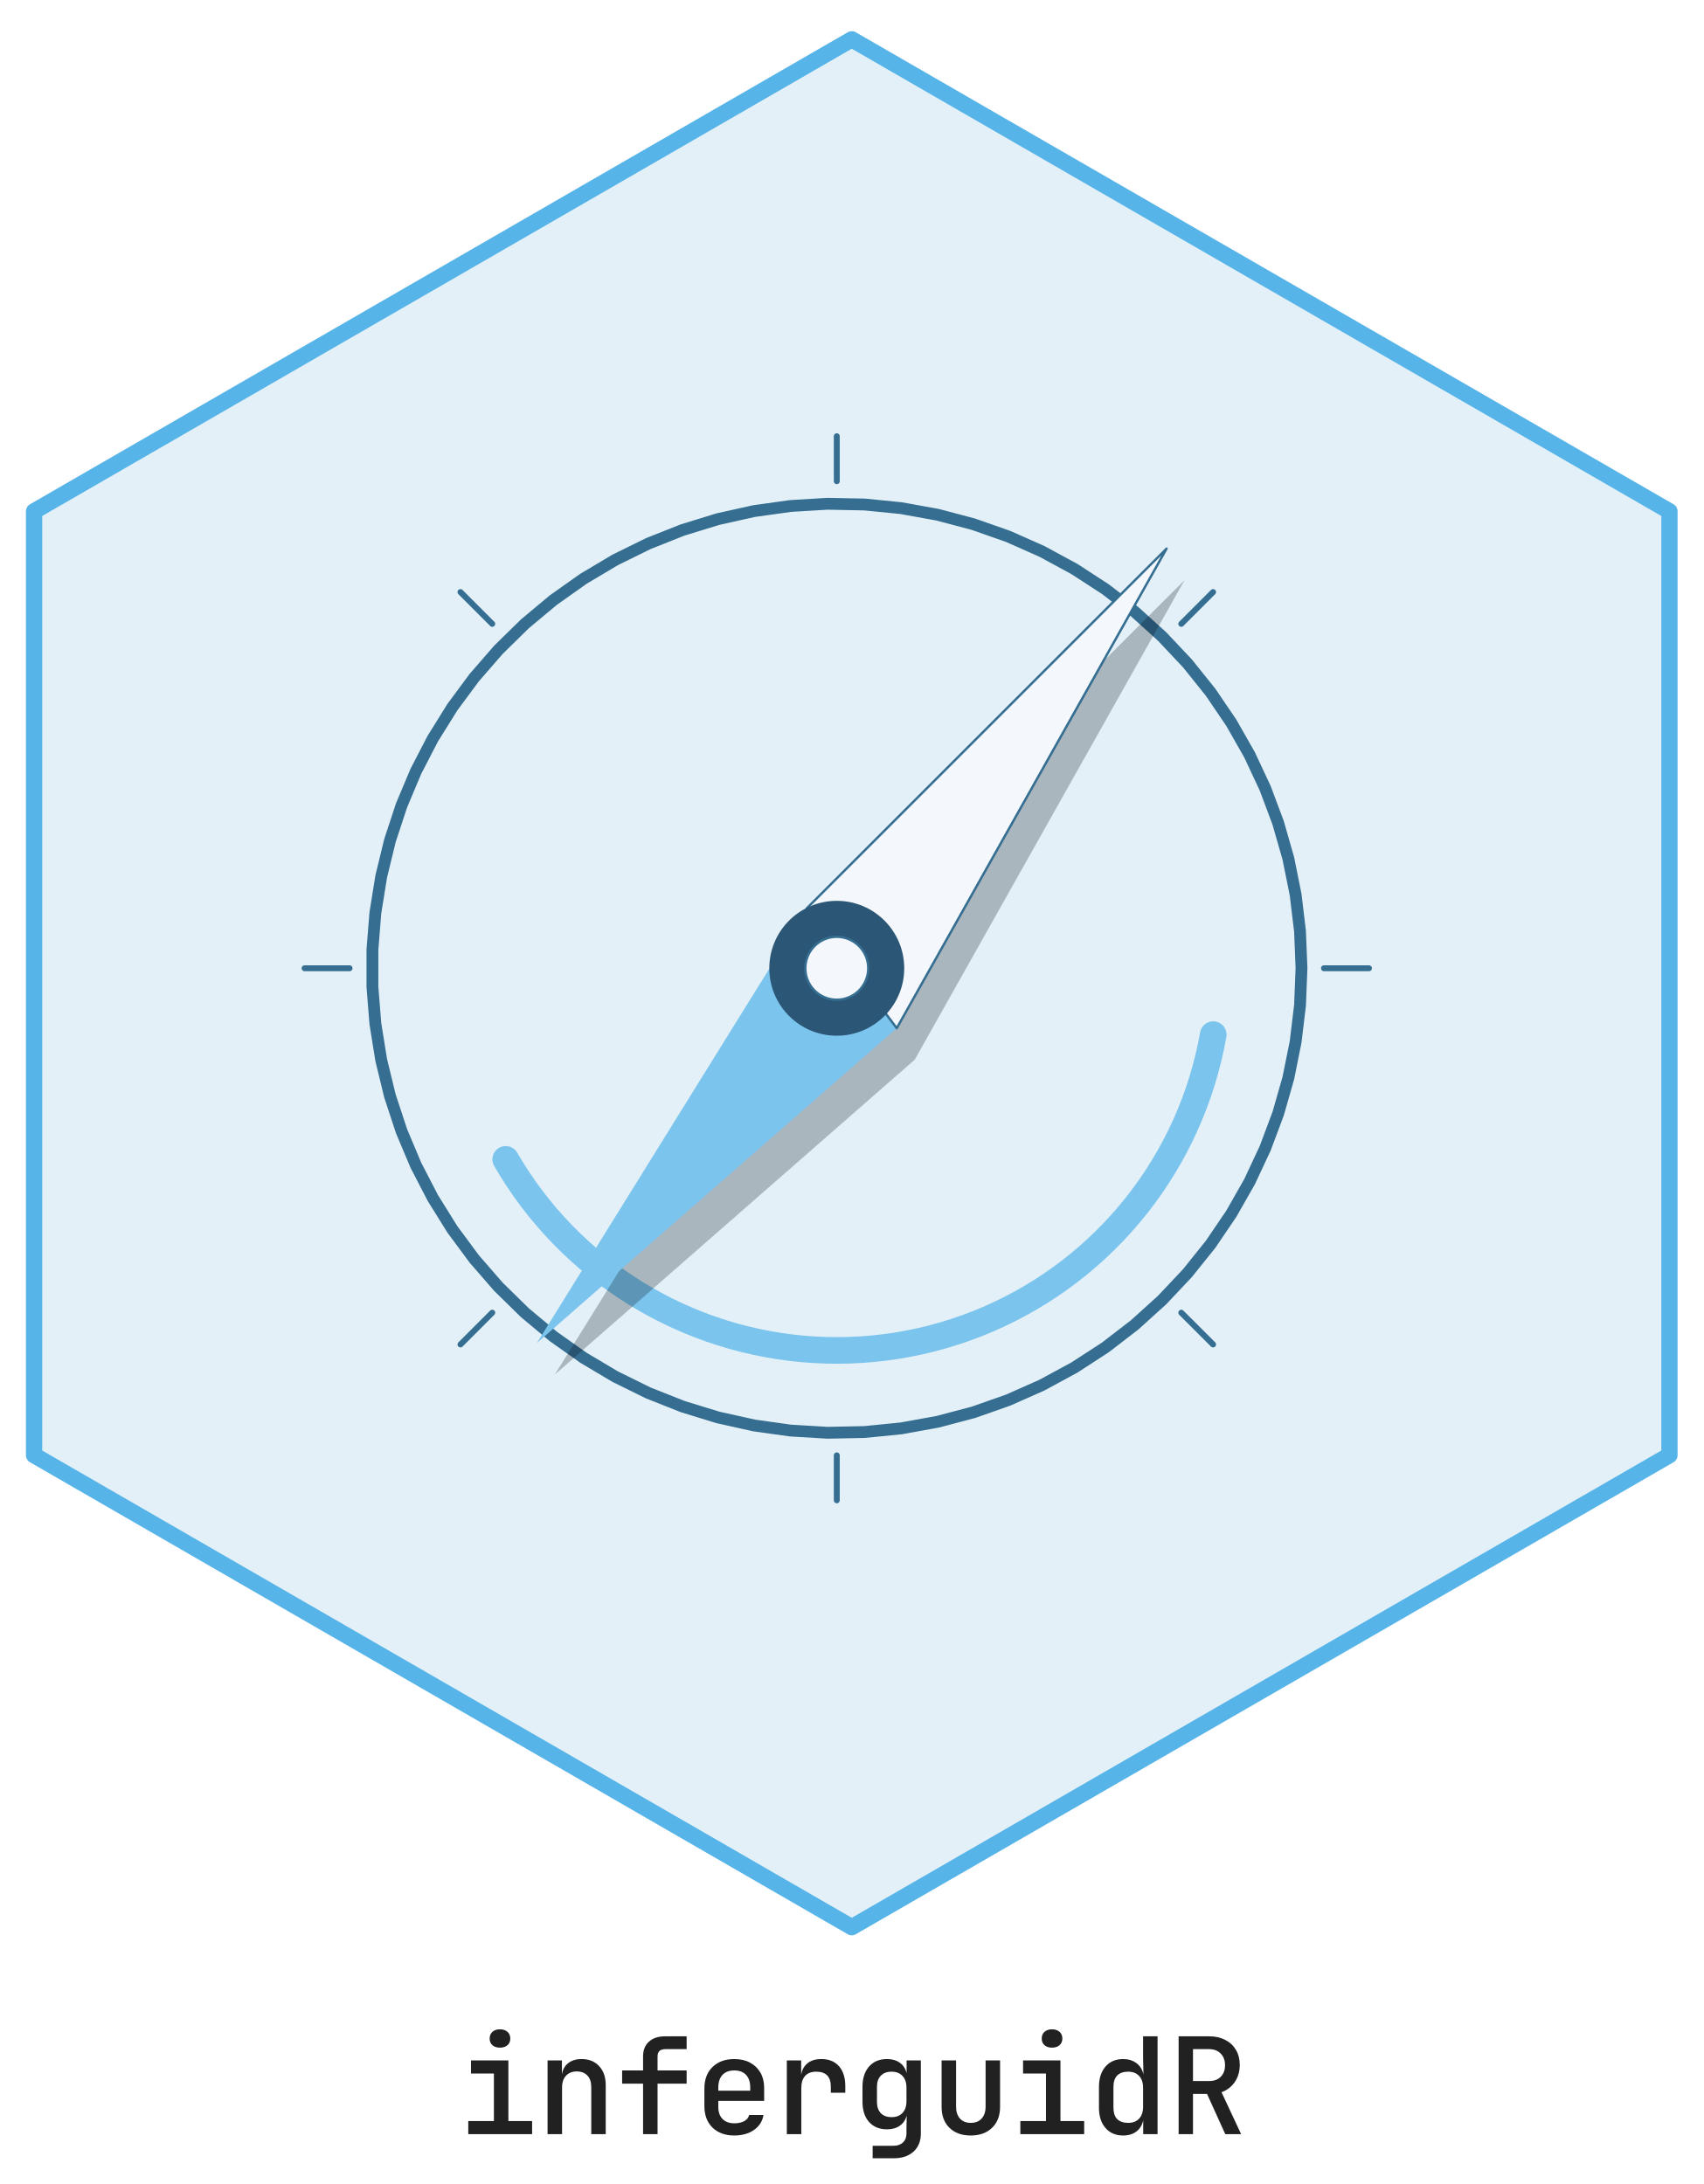
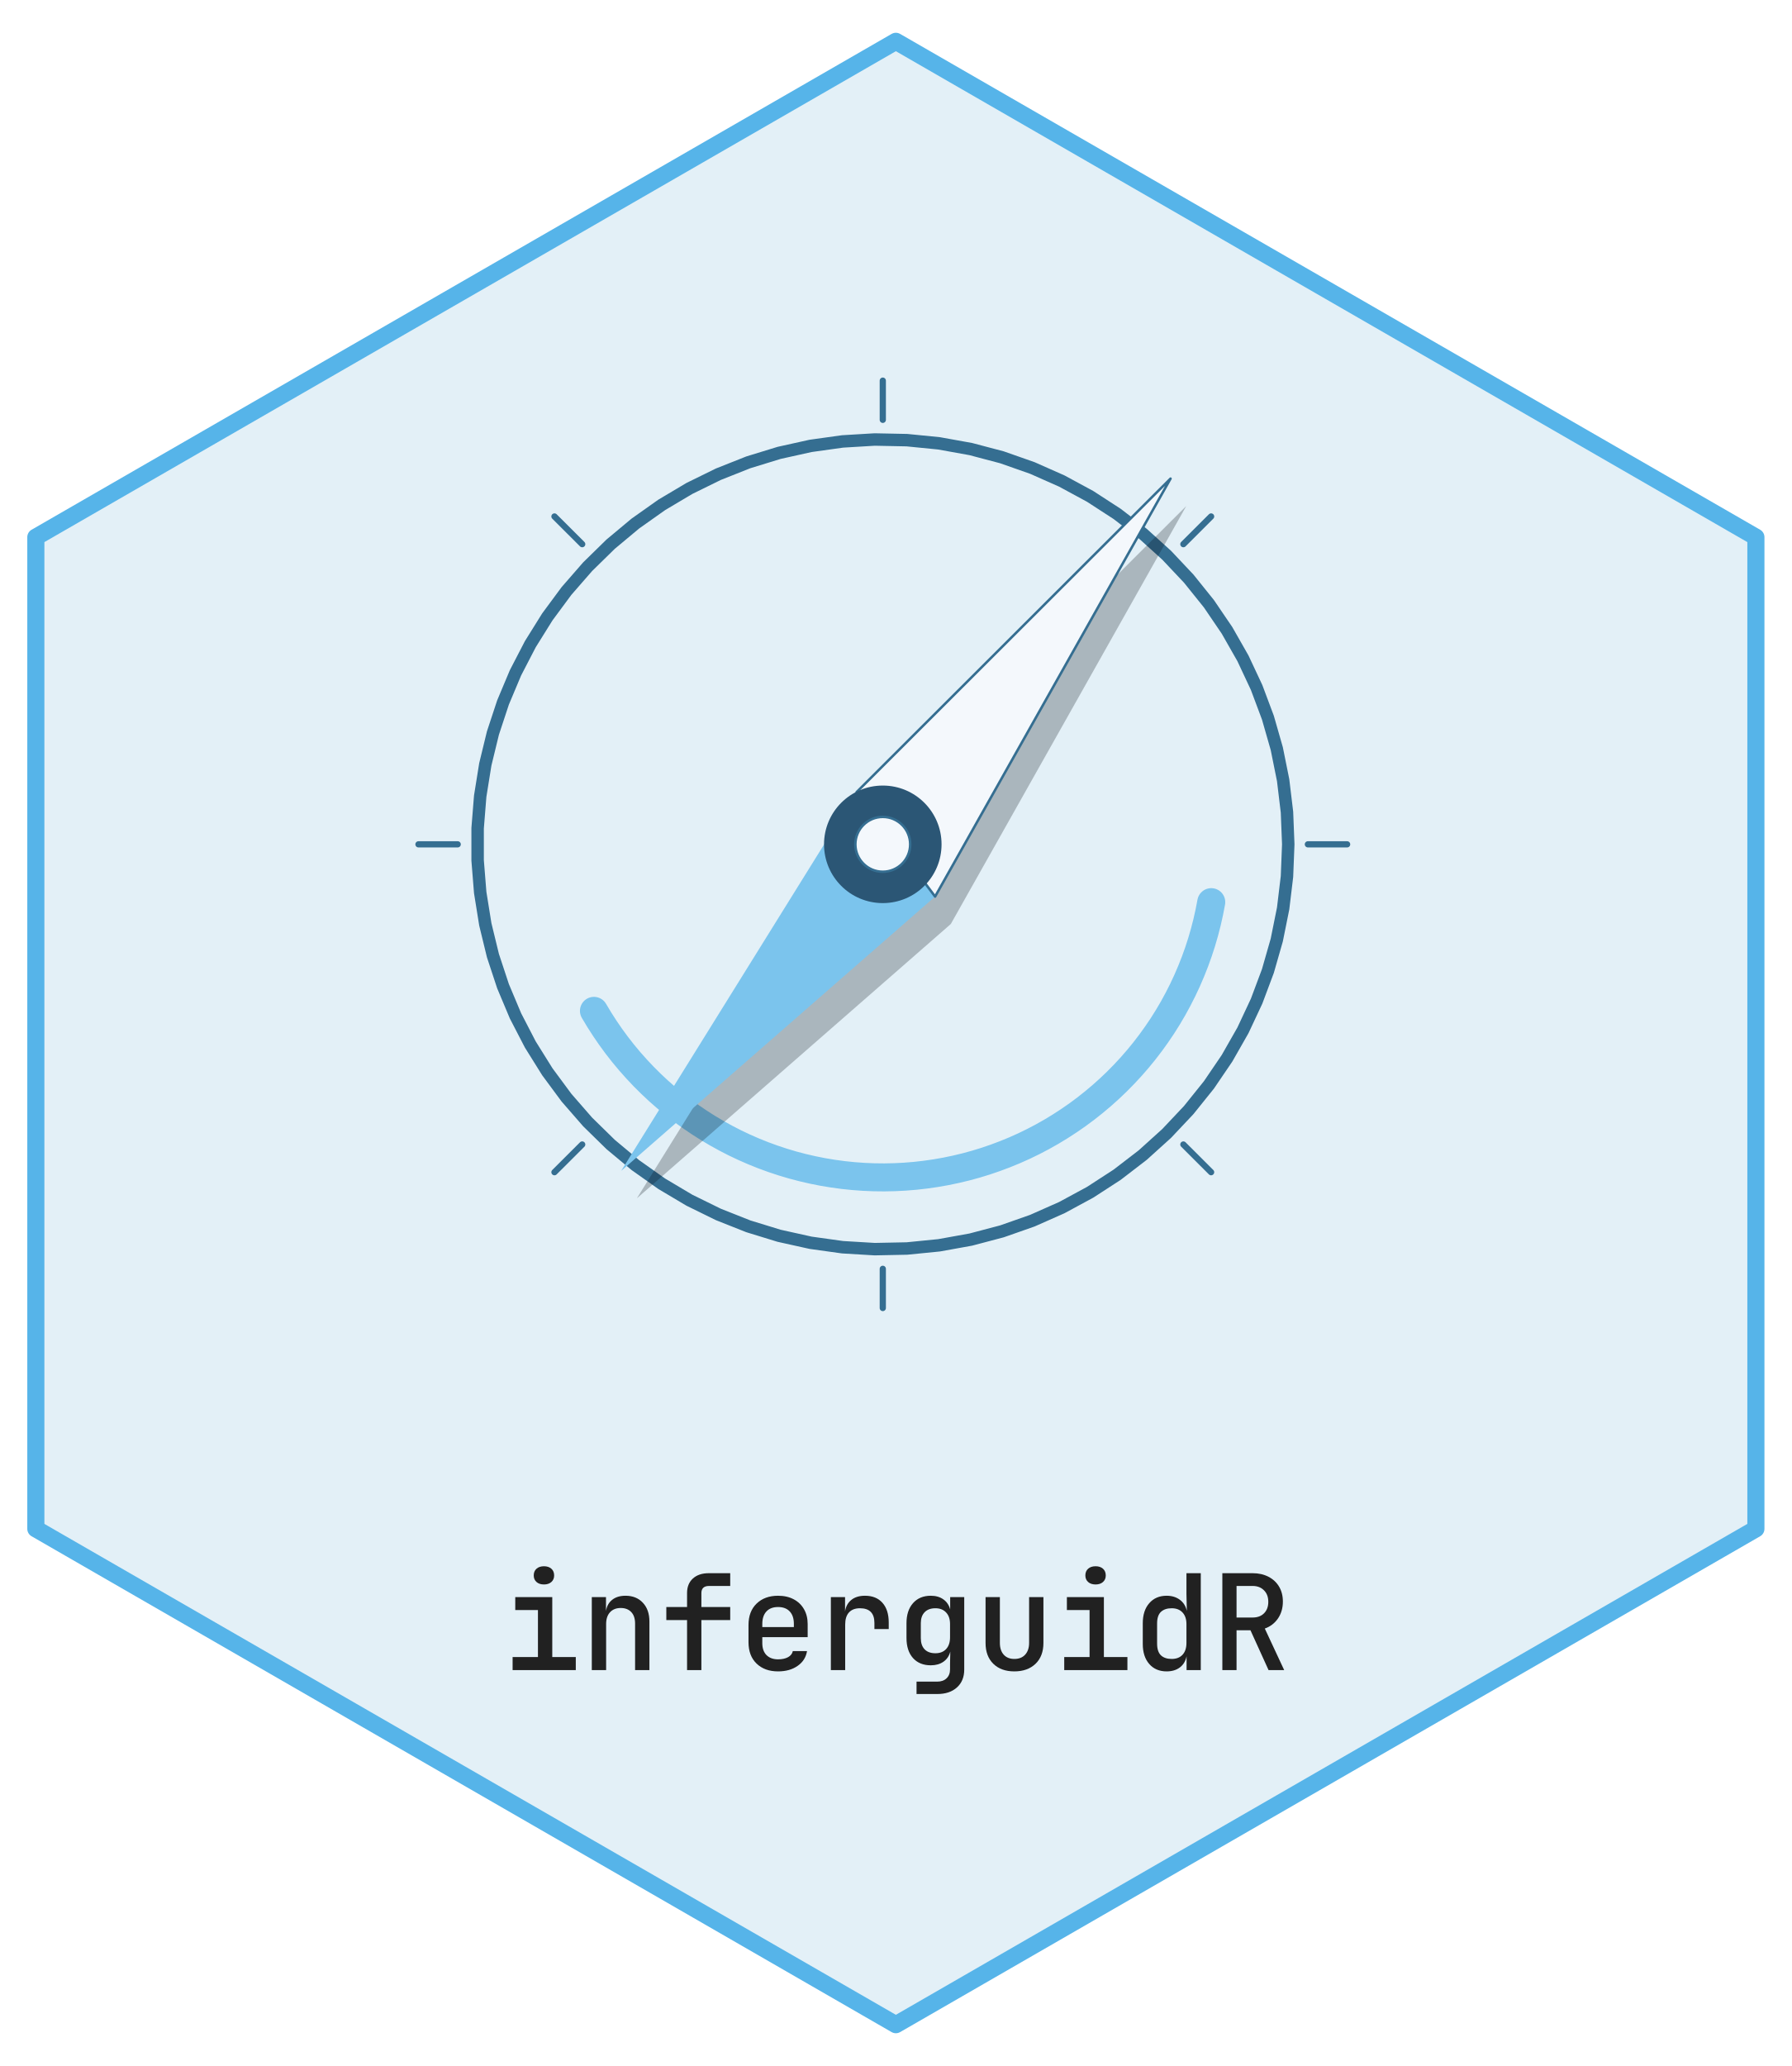
- <svg xmlns="http://www.w3.org/2000/svg" xmlns:xlink="http://www.w3.org/1999/xlink" width="432pt" height="554pt" viewBox="0 0 432 554">
+ <svg xmlns="http://www.w3.org/2000/svg" xmlns:xlink="http://www.w3.org/1999/xlink" width="432pt" height="498pt" viewBox="0 0 432 498">
  <defs>
    <g>
      <g id="glyph-0-0">
-         <path d="M 2.75 0 L 2.75 -3.328 L 9.25 -3.328 L 9.25 -15.375 L 3.438 -15.375 L 3.438 -18.703 L 12.922 -18.703 L 12.922 -3.328 L 18.938 -3.328 L 18.938 0 Z M 10.781 -21.938 C 9.988 -21.938 9.352 -22.145 8.875 -22.562 C 8.406 -22.977 8.172 -23.535 8.172 -24.234 C 8.172 -24.961 8.406 -25.535 8.875 -25.953 C 9.352 -26.379 9.988 -26.594 10.781 -26.594 C 11.57 -26.594 12.207 -26.379 12.688 -25.953 C 13.164 -25.535 13.406 -24.961 13.406 -24.234 C 13.406 -23.535 13.164 -22.977 12.688 -22.562 C 12.207 -22.145 11.57 -21.938 10.781 -21.938 Z M 10.781 -21.938 " />
+         <path d="M 2.594 0 L 2.594 -3.141 L 8.703 -3.141 L 8.703 -14.469 L 3.234 -14.469 L 3.234 -17.594 L 12.156 -17.594 L 12.156 -3.141 L 17.828 -3.141 L 17.828 0 Z M 10.156 -20.641 C 9.406 -20.641 8.805 -20.836 8.359 -21.234 C 7.91 -21.629 7.688 -22.156 7.688 -22.812 C 7.688 -23.5 7.91 -24.039 8.359 -24.438 C 8.805 -24.832 9.406 -25.031 10.156 -25.031 C 10.895 -25.031 11.488 -24.832 11.938 -24.438 C 12.383 -24.039 12.609 -23.5 12.609 -22.812 C 12.609 -22.156 12.383 -21.629 11.938 -21.234 C 11.488 -20.836 10.895 -20.641 10.156 -20.641 Z M 10.156 -20.641 " />
      </g>
      <g id="glyph-0-1">
-         <path d="M 2.859 0 L 2.859 -18.703 L 6.5 -18.703 L 6.5 -15.125 C 6.676 -16.352 7.203 -17.312 8.078 -18 C 8.953 -18.695 10.086 -19.047 11.484 -19.047 C 13.348 -19.047 14.832 -18.445 15.938 -17.25 C 17.051 -16.062 17.609 -14.457 17.609 -12.438 L 17.609 0 L 13.938 0 L 13.938 -11.906 C 13.938 -13.195 13.609 -14.188 12.953 -14.875 C 12.297 -15.562 11.398 -15.906 10.266 -15.906 C 9.109 -15.906 8.195 -15.539 7.531 -14.812 C 6.863 -14.094 6.531 -13.086 6.531 -11.797 L 6.531 0 Z M 2.859 0 " />
+         <path d="M 2.688 0 L 2.688 -17.594 L 6.109 -17.594 L 6.109 -14.234 C 6.285 -15.391 6.781 -16.289 7.594 -16.938 C 8.414 -17.594 9.488 -17.922 10.812 -17.922 C 12.562 -17.922 13.957 -17.359 15 -16.234 C 16.051 -15.117 16.578 -13.613 16.578 -11.719 L 16.578 0 L 13.125 0 L 13.125 -11.203 C 13.125 -12.422 12.812 -13.352 12.188 -14 C 11.57 -14.645 10.727 -14.969 9.656 -14.969 C 8.57 -14.969 7.711 -14.625 7.078 -13.938 C 6.453 -13.258 6.141 -12.316 6.141 -11.109 L 6.141 0 Z M 2.688 0 " />
      </g>
      <g id="glyph-0-2">
-         <path d="M 7.078 0 L 7.078 -12.812 L 1.766 -12.812 L 1.766 -16.156 L 7.078 -16.156 L 7.078 -19.75 C 7.078 -21.312 7.57 -22.547 8.562 -23.453 C 9.562 -24.359 10.922 -24.812 12.641 -24.812 L 18.125 -24.812 L 18.125 -21.562 L 12.719 -21.562 C 11.406 -21.562 10.75 -20.945 10.75 -19.719 L 10.75 -16.156 L 18.125 -16.156 L 18.125 -12.812 L 10.75 -12.812 L 10.75 0 Z M 7.078 0 " />
+         <path d="M 6.656 0 L 6.656 -12.062 L 1.656 -12.062 L 1.656 -15.203 L 6.656 -15.203 L 6.656 -18.594 C 6.656 -20.062 7.125 -21.223 8.062 -22.078 C 9 -22.93 10.281 -23.359 11.906 -23.359 L 17.062 -23.359 L 17.062 -20.281 L 11.969 -20.281 C 10.727 -20.281 10.109 -19.707 10.109 -18.562 L 10.109 -15.203 L 17.062 -15.203 L 17.062 -12.062 L 10.109 -12.062 L 10.109 0 Z M 6.656 0 " />
      </g>
      <g id="glyph-0-3">
-         <path d="M 10.203 0.344 C 7.91 0.344 6.07 -0.32 4.688 -1.656 C 3.312 -3 2.625 -4.828 2.625 -7.141 L 2.625 -11.562 C 2.625 -13.875 3.312 -15.695 4.688 -17.031 C 6.07 -18.375 7.91 -19.047 10.203 -19.047 C 11.742 -19.047 13.078 -18.742 14.203 -18.141 C 15.336 -17.535 16.219 -16.688 16.844 -15.594 C 17.469 -14.508 17.781 -13.242 17.781 -11.797 L 17.781 -8.438 L 6.156 -8.438 L 6.156 -6.906 C 6.156 -5.594 6.516 -4.57 7.234 -3.844 C 7.961 -3.113 8.953 -2.75 10.203 -2.75 C 11.223 -2.75 12.07 -2.938 12.75 -3.312 C 13.426 -3.688 13.832 -4.203 13.969 -4.859 L 17.609 -4.859 C 17.359 -3.273 16.555 -2.008 15.203 -1.062 C 13.859 -0.125 12.191 0.344 10.203 0.344 Z M 6.156 -11.797 L 6.156 -11.016 L 14.25 -11.016 L 14.25 -11.828 C 14.25 -13.211 13.895 -14.281 13.188 -15.031 C 12.488 -15.781 11.492 -16.156 10.203 -16.156 C 8.91 -16.156 7.91 -15.773 7.203 -15.016 C 6.504 -14.254 6.156 -13.18 6.156 -11.797 Z M 6.156 -11.797 " />
+         <path d="M 9.594 0.312 C 7.445 0.312 5.723 -0.312 4.422 -1.562 C 3.117 -2.82 2.469 -4.539 2.469 -6.719 L 2.469 -10.875 C 2.469 -13.051 3.117 -14.77 4.422 -16.031 C 5.723 -17.289 7.445 -17.922 9.594 -17.922 C 11.051 -17.922 12.312 -17.633 13.375 -17.062 C 14.438 -16.5 15.258 -15.707 15.844 -14.688 C 16.438 -13.664 16.734 -12.473 16.734 -11.109 L 16.734 -7.938 L 5.797 -7.938 L 5.797 -6.5 C 5.797 -5.258 6.133 -4.297 6.812 -3.609 C 7.5 -2.93 8.426 -2.594 9.594 -2.594 C 10.562 -2.594 11.363 -2.766 12 -3.109 C 12.633 -3.461 13.02 -3.953 13.156 -4.578 L 16.578 -4.578 C 16.336 -3.086 15.582 -1.898 14.312 -1.016 C 13.051 -0.129 11.477 0.312 9.594 0.312 Z M 5.797 -11.109 L 5.797 -10.375 L 13.406 -10.375 L 13.406 -11.141 C 13.406 -12.441 13.07 -13.441 12.406 -14.141 C 11.75 -14.848 10.812 -15.203 9.594 -15.203 C 8.383 -15.203 7.445 -14.844 6.781 -14.125 C 6.125 -13.414 5.797 -12.41 5.797 -11.109 Z M 5.797 -11.109 " />
      </g>
      <g id="glyph-0-4">
-         <path d="M 3.531 0 L 3.531 -18.703 L 7.172 -18.703 L 7.172 -15.031 C 7.359 -16.27 7.891 -17.25 8.766 -17.969 C 9.648 -18.688 10.82 -19.047 12.281 -19.047 C 14.195 -19.047 15.688 -18.441 16.75 -17.234 C 17.82 -16.035 18.359 -14.348 18.359 -12.172 L 18.359 -10.5 L 14.688 -10.5 L 14.688 -12.062 C 14.688 -14.582 13.453 -15.844 10.984 -15.844 C 9.754 -15.844 8.816 -15.484 8.172 -14.766 C 7.523 -14.055 7.203 -13.02 7.203 -11.656 L 7.203 0 Z M 3.531 0 " />
+         <path d="M 3.328 0 L 3.328 -17.594 L 6.75 -17.594 L 6.75 -14.141 C 6.926 -15.316 7.426 -16.238 8.25 -16.906 C 9.082 -17.582 10.18 -17.922 11.547 -17.922 C 13.359 -17.922 14.766 -17.352 15.766 -16.219 C 16.773 -15.094 17.281 -13.504 17.281 -11.453 L 17.281 -9.891 L 13.828 -9.891 L 13.828 -11.359 C 13.828 -13.723 12.664 -14.906 10.344 -14.906 C 9.188 -14.906 8.301 -14.566 7.688 -13.891 C 7.082 -13.223 6.781 -12.25 6.781 -10.969 L 6.781 0 Z M 3.328 0 " />
      </g>
      <g id="glyph-0-5">
-         <path d="M 5.297 6.125 L 5.297 2.953 L 10.578 2.953 C 11.598 2.953 12.398 2.672 12.984 2.109 C 13.578 1.547 13.875 0.773 13.875 -0.203 L 13.875 -1.594 L 13.938 -4.719 C 13.645 -3.613 13.062 -2.754 12.188 -2.141 C 11.312 -1.523 10.227 -1.219 8.938 -1.219 C 7.008 -1.219 5.488 -1.844 4.375 -3.094 C 3.27 -4.344 2.719 -6.055 2.719 -8.234 L 2.719 -12 C 2.719 -14.156 3.27 -15.867 4.375 -17.141 C 5.488 -18.41 7.008 -19.047 8.938 -19.047 C 10.227 -19.047 11.305 -18.738 12.172 -18.125 C 13.035 -17.508 13.613 -16.645 13.906 -15.531 L 13.906 -18.703 L 17.516 -18.703 L 17.516 -0.141 C 17.516 1.785 16.895 3.312 15.656 4.438 C 14.414 5.562 12.734 6.125 10.609 6.125 Z M 10.125 -4.312 C 11.281 -4.312 12.191 -4.664 12.859 -5.375 C 13.535 -6.094 13.875 -7.098 13.875 -8.391 L 13.875 -11.797 C 13.875 -13.066 13.535 -14.055 12.859 -14.766 C 12.191 -15.484 11.281 -15.844 10.125 -15.844 C 8.926 -15.844 8.004 -15.5 7.359 -14.812 C 6.711 -14.133 6.391 -13.207 6.391 -12.031 L 6.391 -8.156 C 6.391 -6.957 6.711 -6.016 7.359 -5.328 C 8.004 -4.648 8.926 -4.312 10.125 -4.312 Z M 10.125 -4.312 " />
+         <path d="M 4.984 5.766 L 4.984 2.781 L 9.953 2.781 C 10.91 2.781 11.664 2.516 12.219 1.984 C 12.781 1.453 13.062 0.727 13.062 -0.188 L 13.062 -1.5 L 13.125 -4.453 C 12.844 -3.398 12.289 -2.586 11.469 -2.016 C 10.645 -1.441 9.629 -1.156 8.422 -1.156 C 6.609 -1.156 5.176 -1.738 4.125 -2.906 C 3.082 -4.082 2.562 -5.695 2.562 -7.75 L 2.562 -11.297 C 2.562 -13.328 3.082 -14.938 4.125 -16.125 C 5.176 -17.32 6.609 -17.922 8.422 -17.922 C 9.629 -17.922 10.641 -17.629 11.453 -17.047 C 12.266 -16.473 12.812 -15.664 13.094 -14.625 L 13.094 -17.594 L 16.484 -17.594 L 16.484 -0.125 C 16.484 1.688 15.898 3.117 14.734 4.172 C 13.566 5.234 11.984 5.766 9.984 5.766 Z M 9.531 -4.062 C 10.625 -4.062 11.484 -4.395 12.109 -5.062 C 12.742 -5.738 13.062 -6.688 13.062 -7.906 L 13.062 -11.109 C 13.062 -12.297 12.742 -13.223 12.109 -13.891 C 11.484 -14.566 10.625 -14.906 9.531 -14.906 C 8.406 -14.906 7.535 -14.582 6.922 -13.938 C 6.316 -13.301 6.016 -12.43 6.016 -11.328 L 6.016 -7.688 C 6.016 -6.551 6.316 -5.66 6.922 -5.016 C 7.535 -4.379 8.406 -4.062 9.531 -4.062 Z M 9.531 -4.062 " />
      </g>
      <g id="glyph-0-6">
-         <path d="M 10.172 0.344 C 7.898 0.344 6.098 -0.305 4.766 -1.609 C 3.441 -2.91 2.781 -4.688 2.781 -6.938 L 2.781 -18.703 L 6.453 -18.703 L 6.453 -6.969 C 6.453 -5.695 6.781 -4.691 7.438 -3.953 C 8.102 -3.223 9.016 -2.859 10.172 -2.859 C 11.348 -2.859 12.27 -3.223 12.938 -3.953 C 13.602 -4.691 13.938 -5.695 13.938 -6.969 L 13.938 -18.703 L 17.609 -18.703 L 17.609 -6.938 C 17.609 -4.688 16.93 -2.91 15.578 -1.609 C 14.234 -0.305 12.43 0.344 10.172 0.344 Z M 10.172 0.344 " />
+         <path d="M 9.562 0.312 C 7.438 0.312 5.75 -0.297 4.5 -1.516 C 3.25 -2.742 2.625 -4.414 2.625 -6.531 L 2.625 -17.594 L 6.078 -17.594 L 6.078 -6.562 C 6.078 -5.363 6.383 -4.414 7 -3.719 C 7.625 -3.031 8.477 -2.688 9.562 -2.688 C 10.676 -2.688 11.547 -3.031 12.172 -3.719 C 12.805 -4.414 13.125 -5.363 13.125 -6.562 L 13.125 -17.594 L 16.578 -17.594 L 16.578 -6.531 C 16.578 -4.414 15.941 -2.742 14.672 -1.516 C 13.398 -0.297 11.695 0.312 9.562 0.312 Z M 9.562 0.312 " />
      </g>
      <g id="glyph-0-7">
-         <path d="M 8.812 0.344 C 6.945 0.344 5.457 -0.289 4.344 -1.562 C 3.238 -2.832 2.688 -4.547 2.688 -6.703 L 2.688 -11.969 C 2.688 -14.145 3.238 -15.867 4.344 -17.141 C 5.457 -18.41 6.945 -19.047 8.812 -19.047 C 10.145 -19.047 11.27 -18.703 12.188 -18.016 C 13.102 -17.336 13.695 -16.383 13.969 -15.156 L 13.875 -19.484 L 13.875 -24.812 L 17.547 -24.812 L 17.547 0 L 13.906 0 L 13.906 -3.531 C 13.656 -2.312 13.082 -1.359 12.188 -0.672 C 11.289 0.004 10.164 0.344 8.812 0.344 Z M 10.094 -2.859 C 11.27 -2.859 12.191 -3.211 12.859 -3.922 C 13.535 -4.641 13.875 -5.656 13.875 -6.969 L 13.875 -11.766 C 13.875 -13.055 13.535 -14.055 12.859 -14.766 C 12.191 -15.484 11.27 -15.844 10.094 -15.844 C 8.914 -15.844 8 -15.531 7.344 -14.906 C 6.688 -14.281 6.359 -13.289 6.359 -11.938 L 6.359 -6.797 C 6.359 -5.41 6.688 -4.406 7.344 -3.781 C 8 -3.164 8.914 -2.859 10.094 -2.859 Z M 10.094 -2.859 " />
+         <path d="M 8.281 0.312 C 6.531 0.312 5.133 -0.281 4.094 -1.469 C 3.051 -2.664 2.531 -4.273 2.531 -6.297 L 2.531 -11.266 C 2.531 -13.316 3.051 -14.938 4.094 -16.125 C 5.133 -17.32 6.531 -17.922 8.281 -17.922 C 9.539 -17.922 10.602 -17.598 11.469 -16.953 C 12.332 -16.316 12.895 -15.422 13.156 -14.266 L 13.062 -18.344 L 13.062 -23.359 L 16.516 -23.359 L 16.516 0 L 13.094 0 L 13.094 -3.328 C 12.852 -2.172 12.312 -1.273 11.469 -0.641 C 10.625 -0.004 9.562 0.312 8.281 0.312 Z M 9.5 -2.688 C 10.613 -2.688 11.484 -3.02 12.109 -3.688 C 12.742 -4.363 13.062 -5.32 13.062 -6.562 L 13.062 -11.078 C 13.062 -12.285 12.742 -13.223 12.109 -13.891 C 11.484 -14.566 10.613 -14.906 9.5 -14.906 C 8.395 -14.906 7.531 -14.613 6.906 -14.031 C 6.289 -13.445 5.984 -12.516 5.984 -11.234 L 5.984 -6.406 C 5.984 -5.102 6.289 -4.156 6.906 -3.562 C 7.531 -2.977 8.395 -2.688 9.5 -2.688 Z M 9.5 -2.688 " />
      </g>
      <g id="glyph-0-8">
-         <path d="M 2.891 0 L 2.891 -24.812 L 10.641 -24.812 C 12.18 -24.812 13.535 -24.508 14.703 -23.906 C 15.867 -23.312 16.773 -22.469 17.422 -21.375 C 18.066 -20.289 18.391 -19.016 18.391 -17.547 C 18.391 -15.891 17.969 -14.445 17.125 -13.219 C 16.289 -12 15.172 -11.141 13.766 -10.641 L 18.734 0 L 14.719 0 L 10.094 -10.203 L 6.531 -10.203 L 6.531 0 Z M 6.531 -13.469 L 10.641 -13.469 C 11.867 -13.469 12.844 -13.828 13.562 -14.547 C 14.289 -15.273 14.656 -16.25 14.656 -17.469 C 14.656 -18.719 14.285 -19.711 13.547 -20.453 C 12.805 -21.191 11.836 -21.562 10.641 -21.562 L 6.531 -21.562 Z M 6.531 -13.469 " />
+         <path d="M 2.719 0 L 2.719 -23.359 L 10.016 -23.359 C 11.461 -23.359 12.734 -23.07 13.828 -22.5 C 14.93 -21.938 15.785 -21.145 16.391 -20.125 C 17.004 -19.102 17.312 -17.898 17.312 -16.516 C 17.312 -14.953 16.914 -13.594 16.125 -12.438 C 15.332 -11.289 14.273 -10.484 12.953 -10.016 L 17.625 0 L 13.859 0 L 9.5 -9.594 L 6.141 -9.594 L 6.141 0 Z M 6.141 -12.672 L 10.016 -12.672 C 11.172 -12.672 12.086 -13.008 12.766 -13.688 C 13.453 -14.375 13.797 -15.297 13.797 -16.453 C 13.797 -17.617 13.445 -18.547 12.75 -19.234 C 12.062 -19.93 11.148 -20.281 10.016 -20.281 L 6.141 -20.281 Z M 6.141 -12.672 " />
      </g>
    </g>
  </defs>
-   <path fill-rule="nonzero" fill="rgb(89.02%, 94.118%, 96.863%)" fill-opacity="1" stroke-width="4.125" stroke-linecap="round" stroke-linejoin="round" stroke="rgb(33.725%, 70.588%, 91.373%)" stroke-opacity="1" stroke-miterlimit="10" d="M 216 9.977 L 423.359 129.695 L 423.359 369.133 L 216 488.855 L 8.641 369.133 L 8.641 129.695 Z M 216 9.977 " />
-   <path fill="none" stroke-width="3" stroke-linecap="round" stroke-linejoin="round" stroke="rgb(20.784%, 43.137%, 56.863%)" stroke-opacity="1" stroke-miterlimit="10" d="M 330.047 245.613 L 329.676 236.25 L 328.559 226.945 L 326.711 217.762 L 324.133 208.75 L 320.852 199.973 L 316.883 191.484 L 312.25 183.34 L 306.988 175.586 L 301.125 168.277 L 294.699 161.457 L 287.75 155.168 L 280.328 149.453 L 272.473 144.344 L 264.234 139.875 L 255.668 136.074 L 246.828 132.969 L 237.77 130.57 L 228.547 128.902 L 219.223 127.973 L 209.855 127.789 L 200.5 128.348 L 191.223 129.645 L 182.074 131.68 L 173.117 134.434 L 164.406 137.891 L 156 142.027 L 147.949 146.82 L 140.301 152.238 L 133.109 158.242 L 126.418 164.805 L 120.27 171.875 L 114.699 179.41 L 109.75 187.367 L 105.445 195.691 L 101.816 204.328 L 98.887 213.23 L 96.672 222.336 L 95.188 231.586 L 94.441 240.93 L 94.441 250.301 L 95.188 259.641 L 96.672 268.891 L 98.887 277.996 L 101.816 286.898 L 105.445 295.535 L 109.75 303.859 L 114.699 311.816 L 120.27 319.352 L 126.418 326.426 L 133.109 332.984 L 140.301 338.992 L 147.949 344.406 L 156 349.199 L 164.406 353.34 L 173.117 356.793 L 182.074 359.547 L 191.223 361.582 L 200.5 362.883 L 209.855 363.441 L 219.223 363.254 L 228.547 362.324 L 237.77 360.656 L 246.828 358.262 L 255.668 355.152 L 264.234 351.352 L 272.473 346.883 L 280.328 341.777 L 287.75 336.059 L 294.699 329.77 L 301.125 322.949 L 306.988 315.641 L 312.25 307.887 L 316.883 299.742 L 320.852 291.254 L 324.133 282.477 L 326.711 273.469 L 328.559 264.281 L 329.676 254.977 L 330.047 245.613 " />
-   <path fill="none" stroke-width="6.75" stroke-linecap="round" stroke-linejoin="round" stroke="rgb(48.235%, 76.863%, 92.941%)" stroke-opacity="1" stroke-miterlimit="10" d="M 128.246 294.086 L 129.785 296.656 L 131.402 299.18 L 133.098 301.656 L 134.867 304.074 L 136.715 306.438 L 138.629 308.742 L 140.617 310.988 L 142.672 313.168 L 144.797 315.289 L 146.984 317.34 L 149.23 319.32 L 151.543 321.234 L 153.91 323.074 L 156.332 324.84 L 158.809 326.527 L 161.336 328.141 L 163.914 329.672 L 166.535 331.125 L 169.203 332.496 L 171.91 333.785 L 174.656 334.988 L 177.438 336.109 L 180.254 337.141 L 183.098 338.082 L 185.973 338.941 L 188.871 339.707 L 191.793 340.383 L 194.734 340.969 L 197.691 341.461 L 200.66 341.867 L 203.645 342.176 L 206.633 342.395 L 209.629 342.52 L 212.625 342.555 L 215.625 342.492 L 218.617 342.34 L 221.605 342.098 L 224.586 341.758 L 227.555 341.332 L 230.508 340.809 L 233.441 340.199 L 236.355 339.496 L 239.25 338.703 L 242.113 337.824 L 244.953 336.855 L 247.758 335.797 L 250.527 334.656 L 253.266 333.426 L 255.961 332.113 L 258.613 330.719 L 261.223 329.242 L 263.785 327.688 L 266.301 326.055 L 268.762 324.34 L 271.168 322.555 L 273.52 320.695 L 275.812 318.762 L 278.047 316.758 L 280.215 314.688 L 282.316 312.555 L 284.355 310.352 L 286.32 308.09 L 288.219 305.77 L 290.043 303.387 L 291.793 300.953 L 293.465 298.465 L 295.059 295.926 L 296.578 293.34 L 298.012 290.707 L 299.367 288.031 L 300.637 285.316 L 301.82 282.562 L 302.922 279.773 L 303.934 276.953 L 304.859 274.102 L 305.695 271.219 L 306.441 268.316 L 307.102 265.391 L 307.668 262.449 " />
-   <path fill="none" stroke-width="1.5" stroke-linecap="round" stroke-linejoin="round" stroke="rgb(20.784%, 43.137%, 56.863%)" stroke-opacity="1" stroke-miterlimit="10" d="M 335.75 245.613 L 347.156 245.613 " />
-   <path fill="none" stroke-width="1.5" stroke-linecap="round" stroke-linejoin="round" stroke="rgb(20.784%, 43.137%, 56.863%)" stroke-opacity="1" stroke-miterlimit="10" d="M 299.562 158.25 L 307.629 150.184 " />
-   <path fill="none" stroke-width="1.5" stroke-linecap="round" stroke-linejoin="round" stroke="rgb(20.784%, 43.137%, 56.863%)" stroke-opacity="1" stroke-miterlimit="10" d="M 212.199 122.062 L 212.199 110.656 " />
-   <path fill="none" stroke-width="1.5" stroke-linecap="round" stroke-linejoin="round" stroke="rgb(20.784%, 43.137%, 56.863%)" stroke-opacity="1" stroke-miterlimit="10" d="M 124.832 158.25 L 116.77 150.184 " />
-   <path fill="none" stroke-width="1.5" stroke-linecap="round" stroke-linejoin="round" stroke="rgb(20.784%, 43.137%, 56.863%)" stroke-opacity="1" stroke-miterlimit="10" d="M 88.645 245.613 L 77.242 245.613 " />
-   <path fill="none" stroke-width="1.5" stroke-linecap="round" stroke-linejoin="round" stroke="rgb(20.784%, 43.137%, 56.863%)" stroke-opacity="1" stroke-miterlimit="10" d="M 124.832 332.977 L 116.77 341.043 " />
-   <path fill="none" stroke-width="1.5" stroke-linecap="round" stroke-linejoin="round" stroke="rgb(20.784%, 43.137%, 56.863%)" stroke-opacity="1" stroke-miterlimit="10" d="M 212.199 369.164 L 212.199 380.57 " />
-   <path fill="none" stroke-width="1.5" stroke-linecap="round" stroke-linejoin="round" stroke="rgb(20.784%, 43.137%, 56.863%)" stroke-opacity="1" stroke-miterlimit="10" d="M 299.562 332.977 L 307.629 341.043 " />
-   <path fill-rule="nonzero" fill="rgb(1.176%, 3.922%, 7.059%)" fill-opacity="0.251" d="M 140.727 348.637 L 231.965 268.805 L 300.395 147.152 L 209.156 238.391 Z M 140.727 348.637 " />
-   <path fill-rule="nonzero" fill="rgb(48.235%, 76.863%, 92.941%)" fill-opacity="1" d="M 136.168 340.652 L 227.406 260.82 L 295.832 139.168 L 204.594 230.406 Z M 136.168 340.652 " />
-   <path fill-rule="nonzero" fill="rgb(95.686%, 97.255%, 98.824%)" fill-opacity="1" stroke-width="0.6" stroke-linecap="round" stroke-linejoin="round" stroke="rgb(20.784%, 43.137%, 56.863%)" stroke-opacity="1" stroke-miterlimit="10" d="M 204.594 230.406 L 227.406 260.82 L 295.832 139.168 Z M 204.594 230.406 " />
-   <path fill-rule="nonzero" fill="rgb(16.863%, 33.725%, 45.882%)" fill-opacity="1" d="M 229.305 245.613 C 229.305 255.062 221.645 262.723 212.199 262.723 C 202.75 262.723 195.09 255.062 195.09 245.613 C 195.09 236.164 202.75 228.508 212.199 228.508 C 221.645 228.508 229.305 236.164 229.305 245.613 " />
-   <path fill-rule="nonzero" fill="rgb(95.686%, 97.255%, 98.824%)" fill-opacity="1" stroke-width="0.6" stroke-linecap="round" stroke-linejoin="round" stroke="rgb(20.784%, 43.137%, 56.863%)" stroke-opacity="1" stroke-miterlimit="10" d="M 220.184 245.613 C 220.184 250.023 216.609 253.598 212.199 253.598 C 207.789 253.598 204.215 250.023 204.215 245.613 C 204.215 241.203 207.789 237.629 212.199 237.629 C 216.609 237.629 220.184 241.203 220.184 245.613 " />
+   <path fill-rule="nonzero" fill="rgb(89.02%, 94.118%, 96.863%)" fill-opacity="1" stroke-width="4.125" stroke-linecap="round" stroke-linejoin="round" stroke="rgb(33.725%, 70.588%, 91.373%)" stroke-opacity="1" stroke-miterlimit="10" d="M 216 9.961 L 423.359 129.48 L 423.359 368.52 L 216 488.039 L 8.641 368.52 L 8.641 129.48 Z M 216 9.961 " />
+   <path fill="none" stroke-width="3" stroke-linecap="round" stroke-linejoin="round" stroke="rgb(20.784%, 43.137%, 56.863%)" stroke-opacity="1" stroke-miterlimit="10" d="M 310.609 203.523 L 310.301 195.766 L 309.375 188.062 L 307.84 180.453 L 305.703 172.992 L 302.98 165.723 L 299.688 158.695 L 295.844 151.949 L 291.477 145.527 L 286.613 139.477 L 281.285 133.828 L 275.52 128.617 L 269.363 123.883 L 262.844 119.652 L 256.012 115.953 L 248.906 112.805 L 241.574 110.23 L 234.059 108.246 L 226.41 106.867 L 218.676 106.098 L 210.902 105.941 L 203.145 106.406 L 195.445 107.48 L 187.855 109.164 L 180.426 111.445 L 173.203 114.309 L 166.227 117.734 L 159.547 121.703 L 153.203 126.191 L 147.238 131.164 L 141.688 136.598 L 136.586 142.453 L 131.969 148.695 L 127.859 155.285 L 124.289 162.176 L 121.281 169.332 L 118.848 176.703 L 117.012 184.242 L 115.781 191.906 L 115.16 199.641 L 115.16 207.402 L 115.781 215.137 L 117.012 222.801 L 118.848 230.34 L 121.281 237.711 L 124.289 244.867 L 127.859 251.762 L 131.969 258.348 L 136.586 264.59 L 141.688 270.445 L 147.238 275.879 L 153.203 280.852 L 159.547 285.34 L 166.227 289.309 L 173.203 292.734 L 180.426 295.598 L 187.855 297.879 L 195.445 299.562 L 203.145 300.637 L 210.902 301.102 L 218.676 300.945 L 226.41 300.176 L 234.059 298.797 L 241.574 296.812 L 248.906 294.238 L 256.012 291.09 L 262.844 287.391 L 269.363 283.16 L 275.52 278.426 L 281.285 273.219 L 286.613 267.57 L 291.477 261.516 L 295.844 255.094 L 299.688 248.348 L 302.98 241.32 L 305.703 234.051 L 307.84 226.59 L 309.375 218.98 L 310.301 211.277 L 310.609 203.523 " />
+   <path fill="none" stroke-width="6.75" stroke-linecap="round" stroke-linejoin="round" stroke="rgb(48.235%, 76.863%, 92.941%)" stroke-opacity="1" stroke-miterlimit="10" d="M 143.203 243.664 L 144.48 245.793 L 145.824 247.883 L 147.23 249.934 L 148.699 251.938 L 150.227 253.895 L 151.816 255.801 L 153.469 257.66 L 155.172 259.469 L 156.934 261.223 L 158.746 262.922 L 160.613 264.562 L 162.527 266.148 L 164.492 267.672 L 166.504 269.133 L 168.559 270.531 L 170.656 271.867 L 172.793 273.137 L 174.969 274.34 L 177.18 275.477 L 179.426 276.543 L 181.703 277.539 L 184.012 278.465 L 186.348 279.32 L 188.707 280.102 L 191.09 280.812 L 193.496 281.445 L 195.918 282.004 L 198.359 282.492 L 200.812 282.898 L 203.273 283.234 L 205.75 283.492 L 208.23 283.672 L 210.715 283.777 L 213.203 283.805 L 215.688 283.754 L 218.172 283.629 L 220.652 283.426 L 223.121 283.145 L 225.586 282.789 L 228.035 282.359 L 230.469 281.852 L 232.887 281.273 L 235.285 280.617 L 237.664 279.887 L 240.016 279.082 L 242.344 278.207 L 244.645 277.262 L 246.914 276.246 L 249.148 275.16 L 251.352 274.004 L 253.516 272.781 L 255.641 271.492 L 257.727 270.137 L 259.77 268.723 L 261.766 267.242 L 263.715 265.699 L 265.617 264.102 L 267.469 262.441 L 269.27 260.727 L 271.012 258.957 L 272.703 257.137 L 274.336 255.262 L 275.91 253.34 L 277.422 251.367 L 278.871 249.352 L 280.262 247.293 L 281.586 245.188 L 282.844 243.047 L 284.031 240.867 L 285.156 238.652 L 286.211 236.402 L 287.191 234.121 L 288.105 231.812 L 288.945 229.477 L 289.715 227.113 L 290.406 224.727 L 291.027 222.324 L 291.57 219.902 L 292.043 217.461 " />
+   <path fill="none" stroke-width="1.5" stroke-linecap="round" stroke-linejoin="round" stroke="rgb(20.784%, 43.137%, 56.863%)" stroke-opacity="1" stroke-miterlimit="10" d="M 315.34 203.523 L 324.801 203.523 " />
+   <path fill="none" stroke-width="1.5" stroke-linecap="round" stroke-linejoin="round" stroke="rgb(20.784%, 43.137%, 56.863%)" stroke-opacity="1" stroke-miterlimit="10" d="M 285.32 131.168 L 292.008 124.492 " />
+   <path fill="none" stroke-width="1.5" stroke-linecap="round" stroke-linejoin="round" stroke="rgb(20.784%, 43.137%, 56.863%)" stroke-opacity="1" stroke-miterlimit="10" d="M 212.848 101.199 L 212.848 91.754 " />
+   <path fill="none" stroke-width="1.5" stroke-linecap="round" stroke-linejoin="round" stroke="rgb(20.784%, 43.137%, 56.863%)" stroke-opacity="1" stroke-miterlimit="10" d="M 140.375 131.168 L 133.684 124.492 " />
+   <path fill="none" stroke-width="1.5" stroke-linecap="round" stroke-linejoin="round" stroke="rgb(20.784%, 43.137%, 56.863%)" stroke-opacity="1" stroke-miterlimit="10" d="M 110.355 203.523 L 100.895 203.523 " />
+   <path fill="none" stroke-width="1.5" stroke-linecap="round" stroke-linejoin="round" stroke="rgb(20.784%, 43.137%, 56.863%)" stroke-opacity="1" stroke-miterlimit="10" d="M 140.375 275.875 L 133.684 282.551 " />
+   <path fill="none" stroke-width="1.5" stroke-linecap="round" stroke-linejoin="round" stroke="rgb(20.784%, 43.137%, 56.863%)" stroke-opacity="1" stroke-miterlimit="10" d="M 212.848 305.844 L 212.848 315.289 " />
+   <path fill="none" stroke-width="1.5" stroke-linecap="round" stroke-linejoin="round" stroke="rgb(20.784%, 43.137%, 56.863%)" stroke-opacity="1" stroke-miterlimit="10" d="M 285.32 275.875 L 292.008 282.551 " />
+   <path fill-rule="nonzero" fill="rgb(1.176%, 3.922%, 7.059%)" fill-opacity="0.251" d="M 153.559 288.844 L 229.246 222.727 L 286.012 121.98 L 210.324 197.539 Z M 153.559 288.844 " />
+   <path fill-rule="nonzero" fill="rgb(48.235%, 76.863%, 92.941%)" fill-opacity="1" d="M 149.773 282.23 L 225.461 216.113 L 282.227 115.367 L 206.539 190.93 Z M 149.773 282.23 " />
+   <path fill-rule="nonzero" fill="rgb(95.686%, 97.255%, 98.824%)" fill-opacity="1" stroke-width="0.6" stroke-linecap="round" stroke-linejoin="round" stroke="rgb(20.784%, 43.137%, 56.863%)" stroke-opacity="1" stroke-miterlimit="10" d="M 206.539 190.93 L 225.461 216.113 L 282.227 115.367 Z M 206.539 190.93 " />
+   <path fill-rule="nonzero" fill="rgb(16.863%, 33.725%, 45.882%)" fill-opacity="1" d="M 227.016 203.523 C 227.016 211.348 220.672 217.688 212.848 217.688 C 205.023 217.688 198.68 211.348 198.68 203.523 C 198.68 195.695 205.023 189.355 212.848 189.355 C 220.672 189.355 227.016 195.695 227.016 203.523 " />
+   <path fill-rule="nonzero" fill="rgb(95.686%, 97.255%, 98.824%)" fill-opacity="1" stroke-width="0.6" stroke-linecap="round" stroke-linejoin="round" stroke="rgb(20.784%, 43.137%, 56.863%)" stroke-opacity="1" stroke-miterlimit="10" d="M 219.457 203.523 C 219.457 207.172 216.496 210.133 212.848 210.133 C 209.195 210.133 206.234 207.172 206.234 203.523 C 206.234 199.871 209.195 196.91 212.848 196.91 C 216.496 196.91 219.457 199.871 219.457 203.523 " />
  <g fill="rgb(12.941%, 12.941%, 12.941%)" fill-opacity="1">
-     <use xlink:href="#glyph-0-0" x="116" y="541.352" />
-     <use xlink:href="#glyph-0-1" x="136" y="541.352" />
-     <use xlink:href="#glyph-0-2" x="156" y="541.352" />
-     <use xlink:href="#glyph-0-3" x="176" y="541.352" />
-     <use xlink:href="#glyph-0-4" x="196" y="541.352" />
-     <use xlink:href="#glyph-0-5" x="216" y="541.352" />
-     <use xlink:href="#glyph-0-6" x="236" y="541.352" />
-     <use xlink:href="#glyph-0-0" x="256" y="541.352" />
-     <use xlink:href="#glyph-0-7" x="276" y="541.352" />
-     <use xlink:href="#glyph-0-8" x="296" y="541.352" />
+     <use xlink:href="#glyph-0-0" x="121" y="402.569" />
+     <use xlink:href="#glyph-0-1" x="140" y="402.569" />
+     <use xlink:href="#glyph-0-2" x="159" y="402.569" />
+     <use xlink:href="#glyph-0-3" x="178" y="402.569" />
+     <use xlink:href="#glyph-0-4" x="197" y="402.569" />
+     <use xlink:href="#glyph-0-5" x="216" y="402.569" />
+     <use xlink:href="#glyph-0-6" x="235" y="402.569" />
+     <use xlink:href="#glyph-0-0" x="254" y="402.569" />
+     <use xlink:href="#glyph-0-7" x="273" y="402.569" />
+     <use xlink:href="#glyph-0-8" x="292" y="402.569" />
  </g>
</svg>
